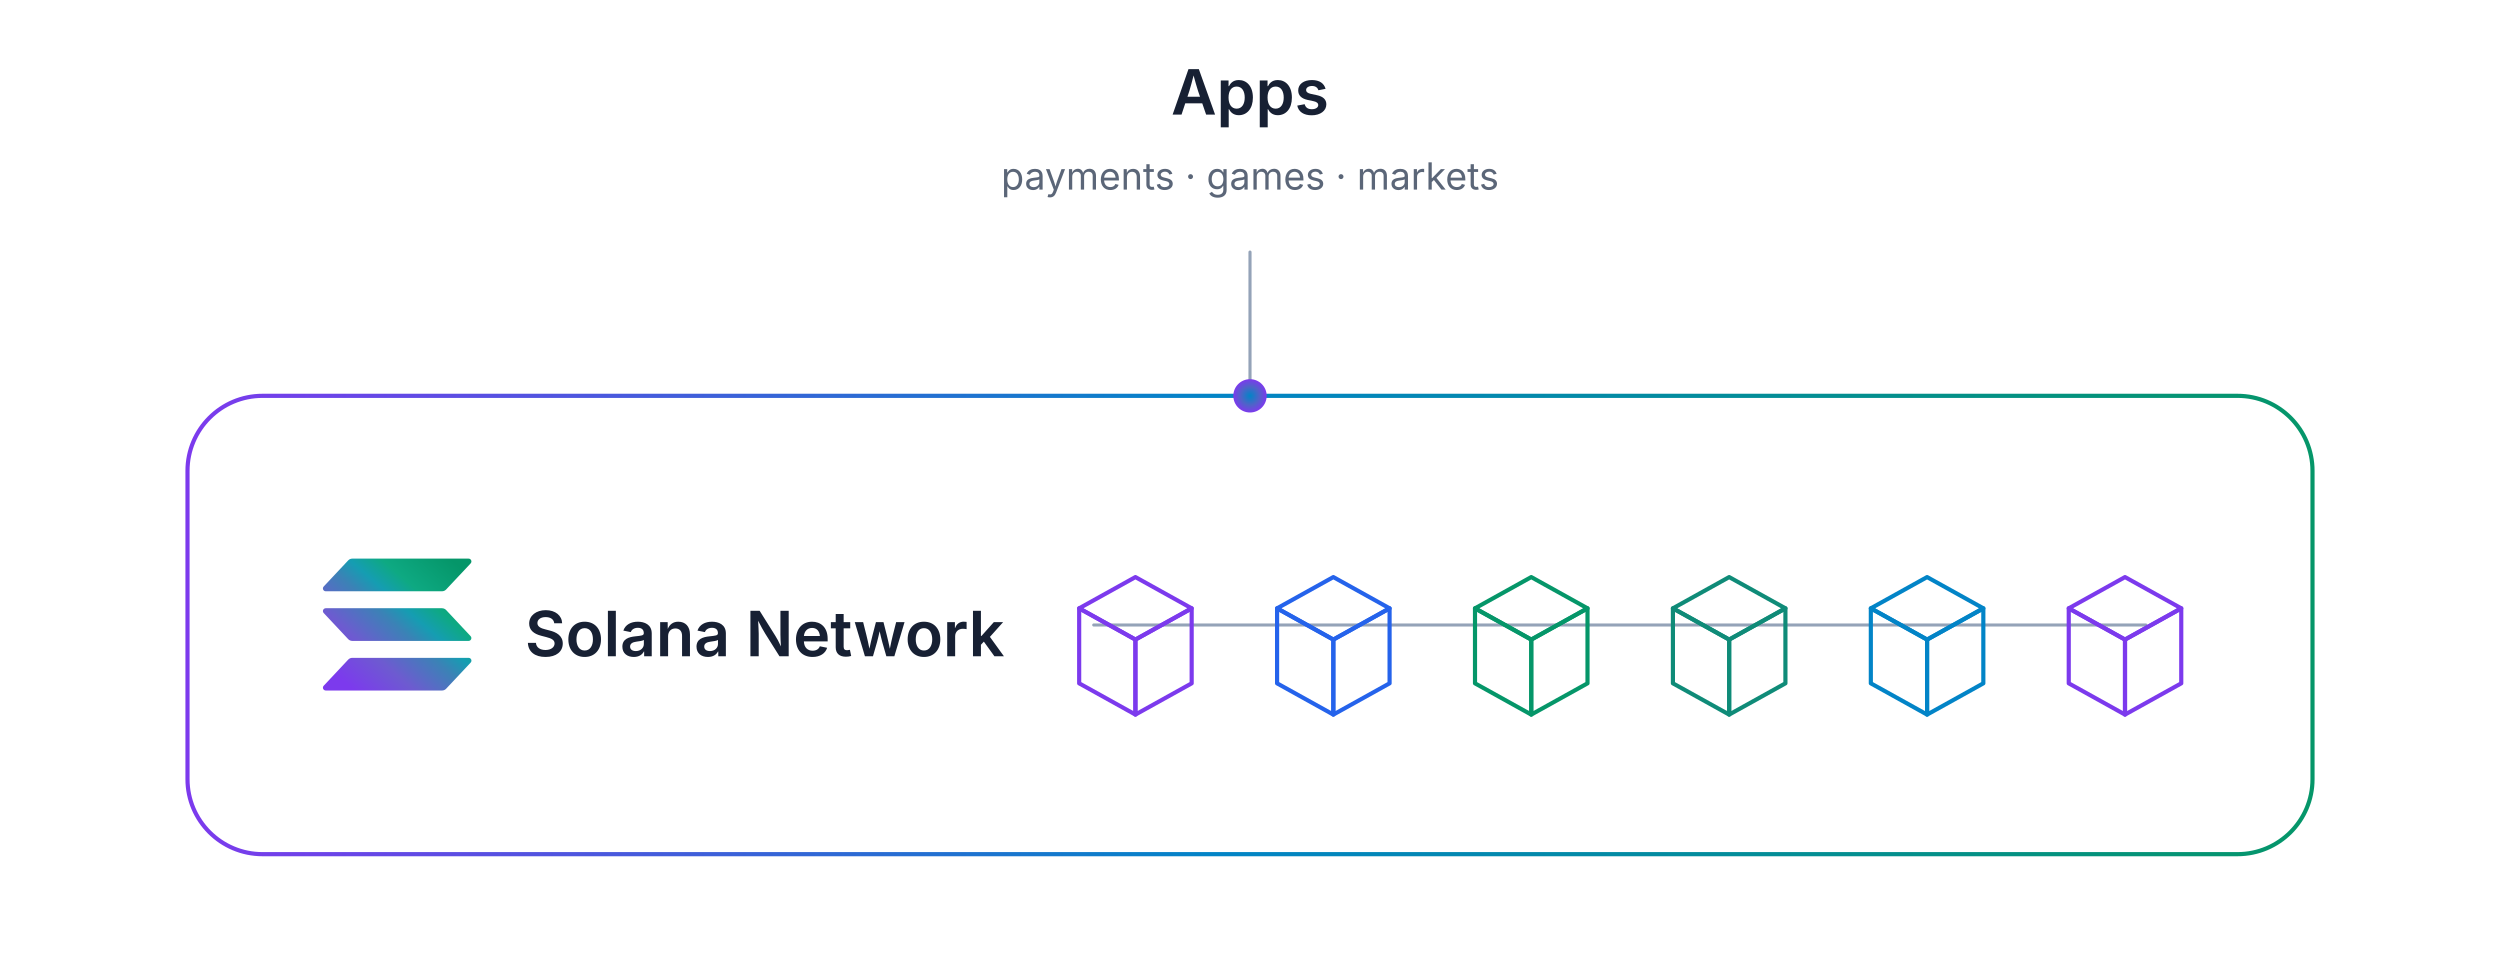
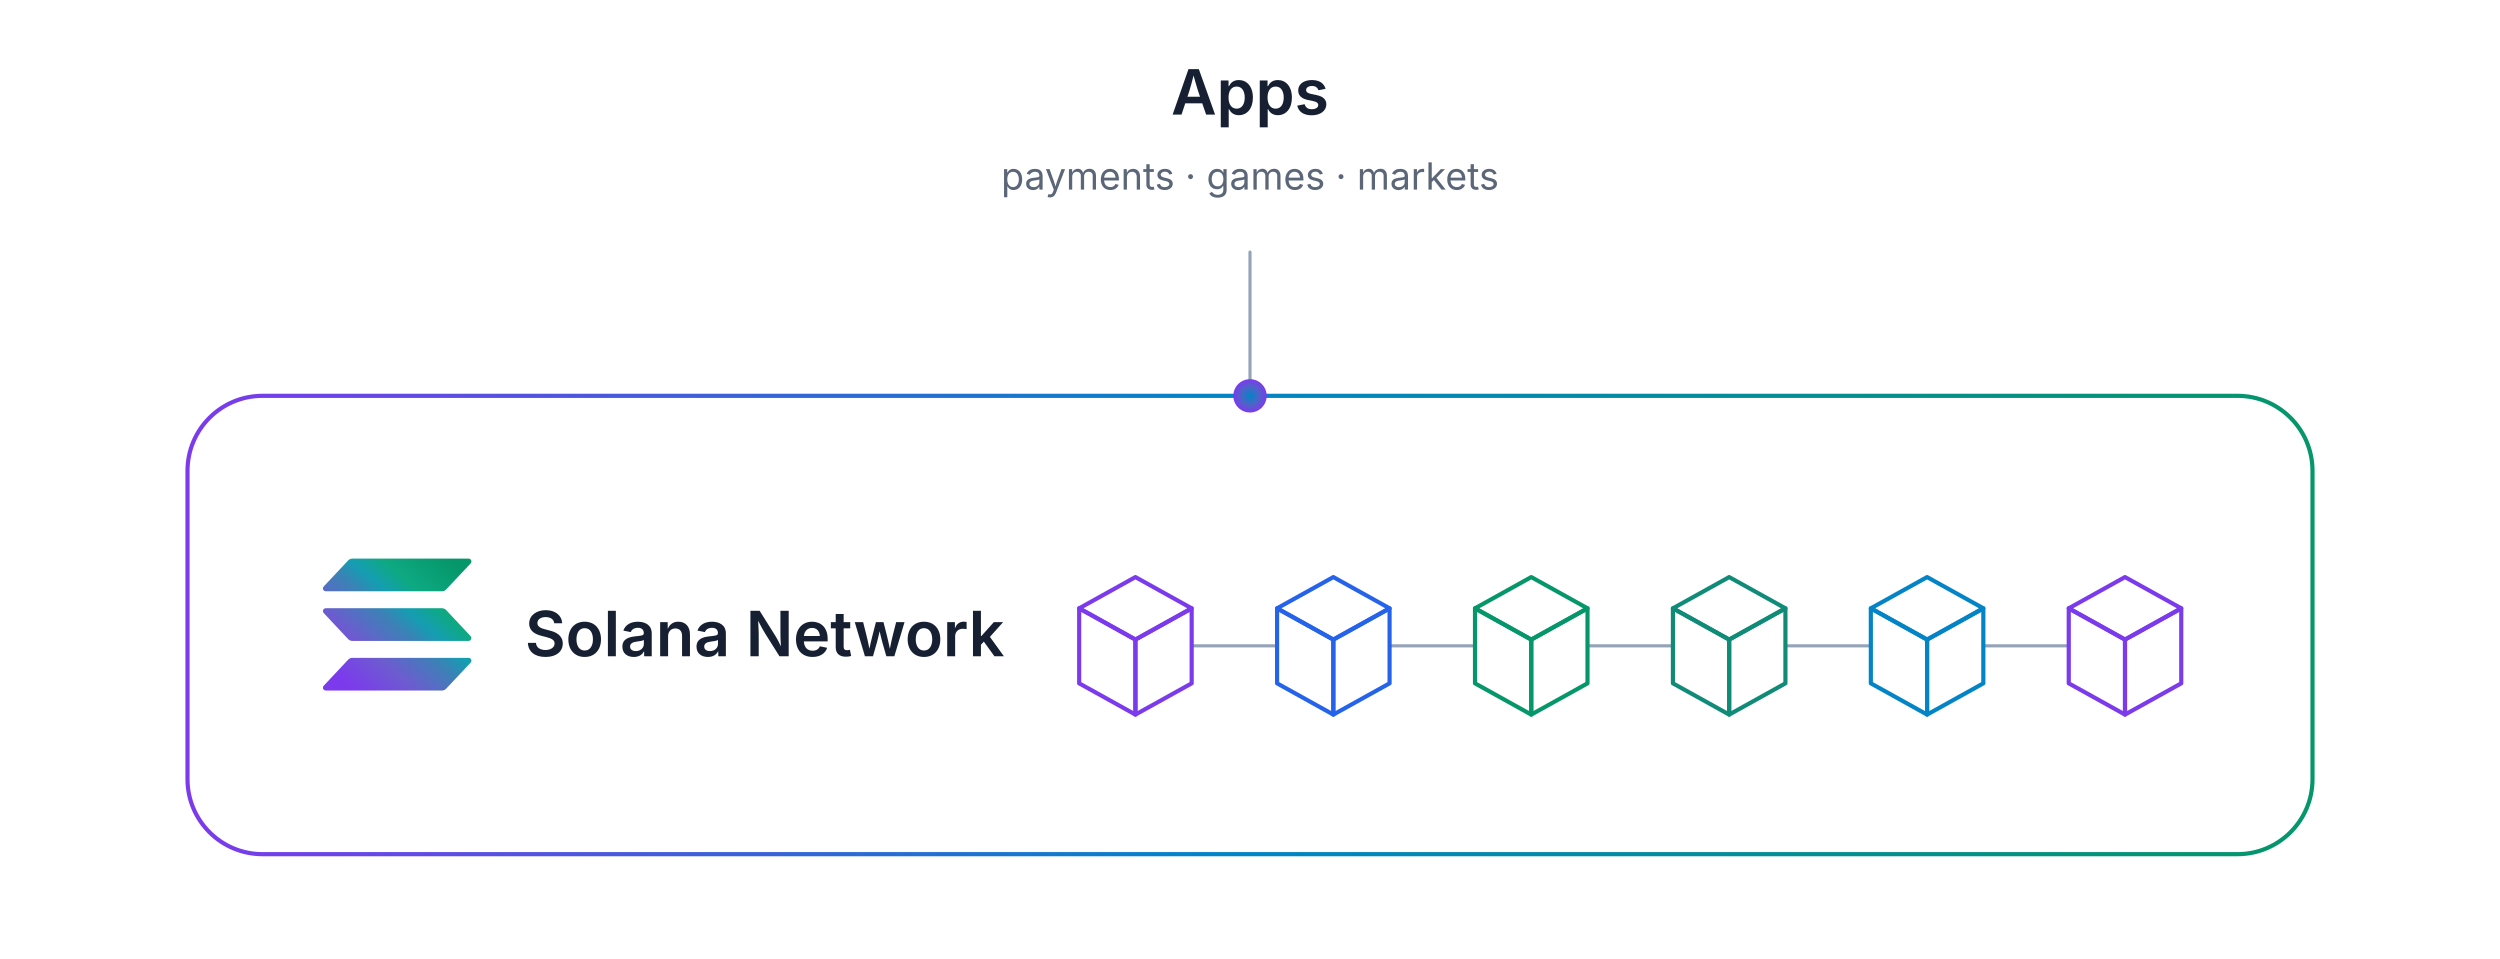
<svg xmlns="http://www.w3.org/2000/svg" width="1200" height="460" viewBox="0 0 1200 460" role="img" aria-labelledby="title desc">
  <defs>
    <linearGradient id="network-gradient" x1="90" y1="230" x2="1110" y2="230" gradientUnits="userSpaceOnUse">
      <stop stop-color="#7c3aed" />
      <stop offset=".48" stop-color="#0284c7" />
      <stop offset="1" stop-color="#059669" />
    </linearGradient>
    <linearGradient id="solana-mark-gradient" x1="2.561" y1="27.642" x2="27.258" y2="-.397" gradientUnits="userSpaceOnUse">
      <stop offset=".08" stop-color="#7c3aed" />
      <stop offset=".3" stop-color="#6d5bd0" />
      <stop offset=".5" stop-color="#3b82b6" />
      <stop offset=".6" stop-color="#159db2" />
      <stop offset=".72" stop-color="#0ea982" />
      <stop offset=".97" stop-color="#059669" />
    </linearGradient>
    <radialGradient id="connection-gradient">
      <stop stop-color="#0284c7" />
      <stop offset=".55" stop-color="#4f63c8" />
      <stop offset="1" stop-color="#7c3aed" />
    </radialGradient>
  </defs>
  <style>
    .heading{fill:#172033;font:600 30px Diatype,Inter,ui-sans-serif,system-ui,sans-serif}.body{fill:#5b6678;font:18px Diatype,Inter,ui-sans-serif,system-ui,sans-serif}.connector{fill:none;stroke:#94a3b8;stroke-width:1.5;stroke-linecap:round}.node{fill:none;stroke-width:2;stroke-linejoin:round}
  </style>
  <text class="heading" x="600" y="55" text-anchor="middle">Apps</text>
  <text class="body" x="600" y="91" text-anchor="middle">payments · games · markets</text>
  <path class="connector" d="M600 121V190" />
  <rect x="90" y="190" width="1020" height="220" rx="36" fill="none" stroke="url(#network-gradient)" stroke-width="2" />
  <circle cx="600" cy="190" r="8" fill="url(#connection-gradient)" />
  <path d="m30.179 21.3-5.008 5.332a1.143 1.143 0 0 1-.848.368H.583a.59.59 0 0 1-.535-.348.568.568 0 0 1-.04-.328.593.593 0 0 1 .148-.298l5.002-5.332a1.141 1.141 0 0 1 .848-.368h23.74a.574.574 0 0 1 .43.971l.003.003ZM25.17 10.56a1.192 1.192 0 0 0-.848-.368H.583a.59.59 0 0 0-.535.349.569.569 0 0 0-.04.328c.02.112.071.213.148.297l5.002 5.335c.107.115.24.208.384.27.147.064.303.095.464.098h23.74a.574.574 0 0 0 .529-.348.569.569 0 0 0-.108-.623l-5-5.335.003-.003ZM.582 6.73h23.74a1.2 1.2 0 0 0 .464-.096c.147-.064.277-.154.384-.272L30.18 1.03a.579.579 0 0 0-.107-.881.571.571 0 0 0-.323-.09H6.006c-.158 0-.317.034-.464.095a1.126 1.126 0 0 0-.384.273L.156 5.759a.582.582 0 0 0-.108.625.59.59 0 0 0 .534.348V6.73Z" fill="url(#solana-mark-gradient)" transform="translate(155 268) scale(2.35)" />
  <text class="heading" x="252" y="315">Solana Network</text>
-   <path class="connector" d="M525 300H1030" />
+   <path class="connector" d="M572 310H613M667 310H708M762 310H803M857 310H898M952 310H993" />
  <g class="node" stroke="#7c3aed" transform="translate(545 277)">
    <path d="M0 0 27 15 0 30-27 15Z" />
    <path d="M-27 15 0 30V66L-27 51Z" />
    <path d="M27 15 0 30V66L27 51Z" />
  </g>
  <g class="node" stroke="#2563eb" transform="translate(640 277)">
    <path d="M0 0 27 15 0 30-27 15Z" />
    <path d="M-27 15 0 30V66L-27 51Z" />
    <path d="M27 15 0 30V66L27 51Z" />
  </g>
  <g class="node" stroke="#059669" transform="translate(735 277)">
    <path d="M0 0 27 15 0 30-27 15Z" />
    <path d="M-27 15 0 30V66L-27 51Z" />
    <path d="M27 15 0 30V66L27 51Z" />
  </g>
  <g class="node" stroke="#0f8b78" transform="translate(830 277)">
    <path d="M0 0 27 15 0 30-27 15Z" />
    <path d="M-27 15 0 30V66L-27 51Z" />
    <path d="M27 15 0 30V66L27 51Z" />
  </g>
  <g class="node" stroke="#0284c7" transform="translate(925 277)">
    <path d="M0 0 27 15 0 30-27 15Z" />
    <path d="M-27 15 0 30V66L-27 51Z" />
    <path d="M27 15 0 30V66L27 51Z" />
  </g>
  <g class="node" stroke="#7c3aed" transform="translate(1020 277)">
    <path d="M0 0 27 15 0 30-27 15Z" />
    <path d="M-27 15 0 30V66L-27 51Z" />
    <path d="M27 15 0 30V66L27 51Z" />
  </g>
</svg>
